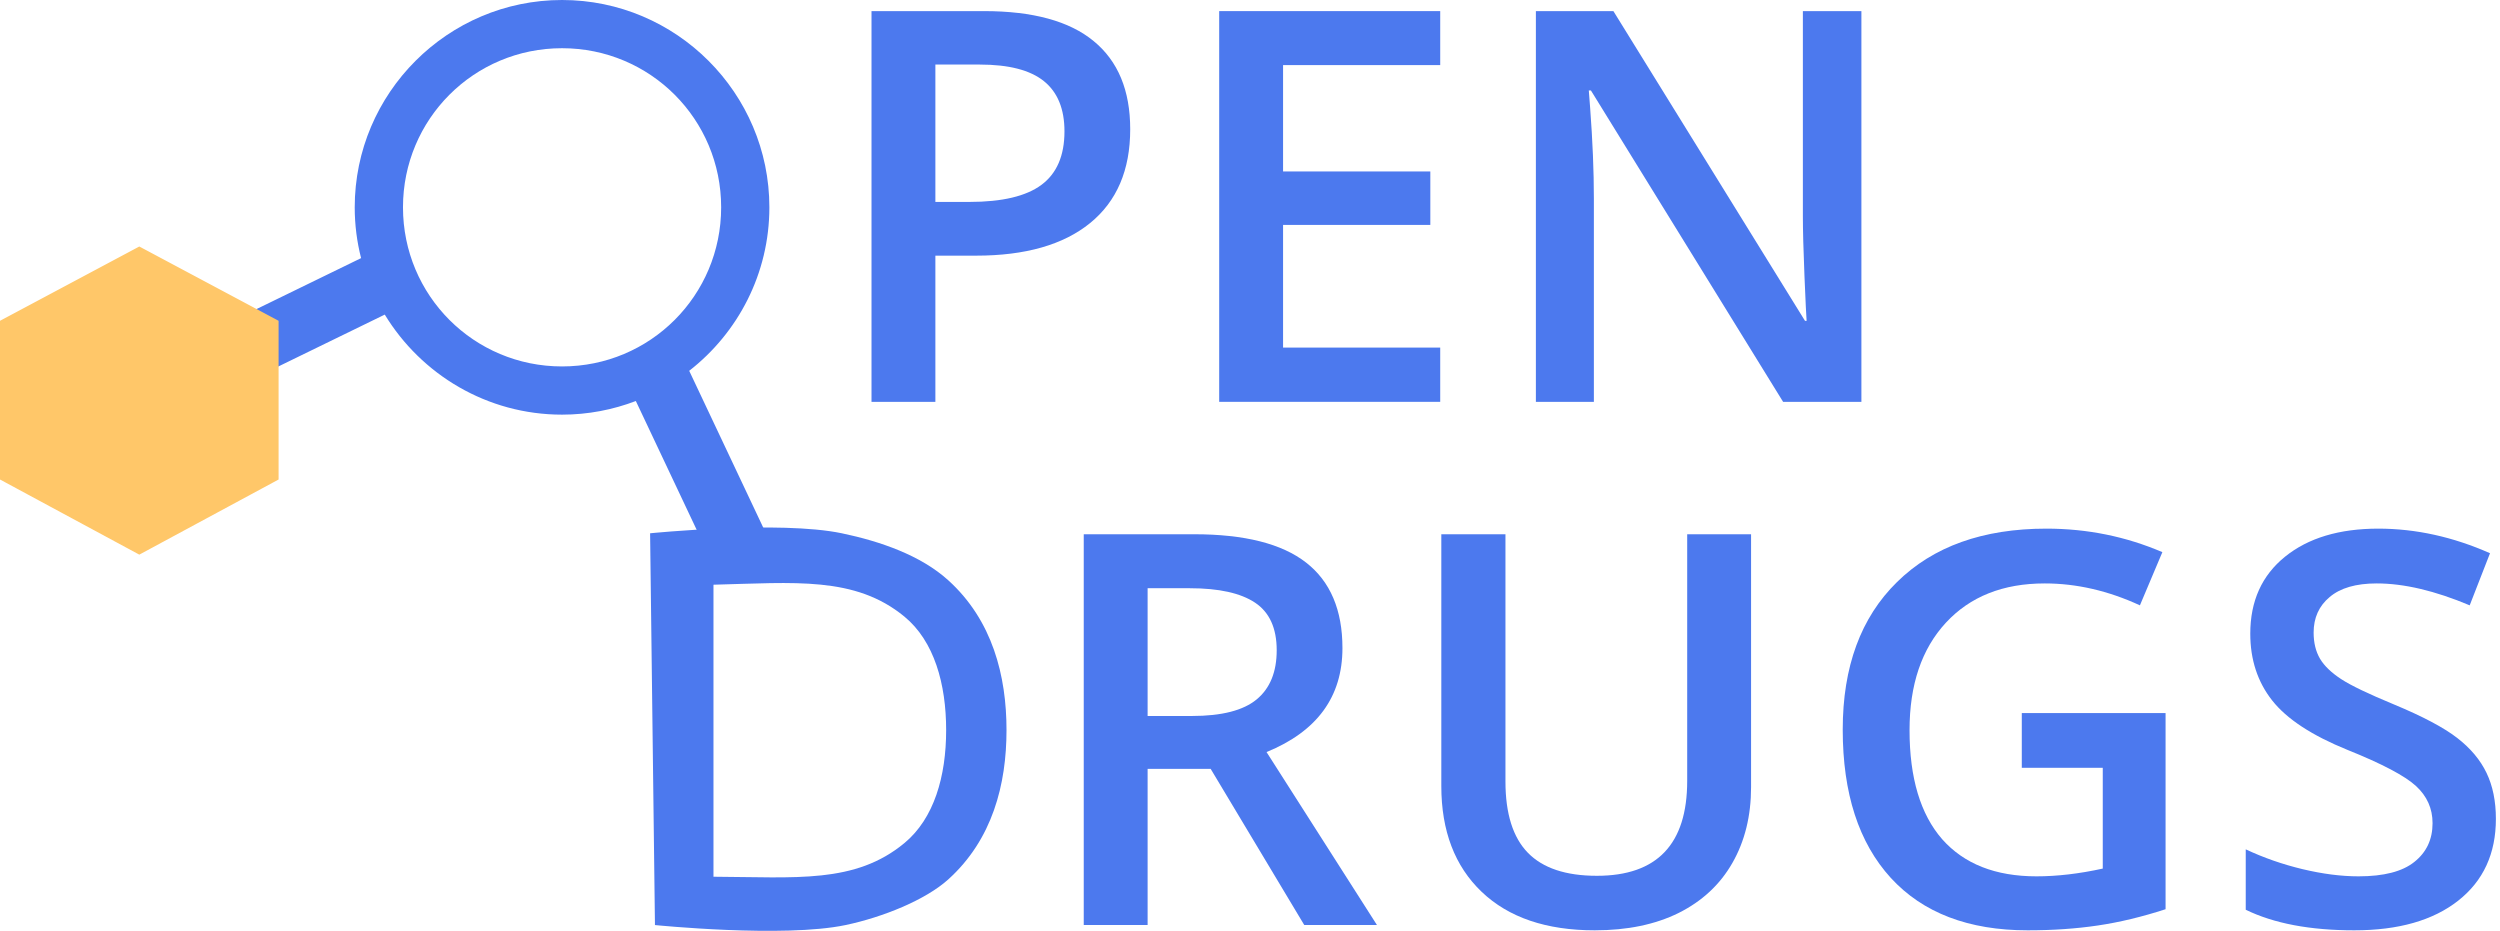
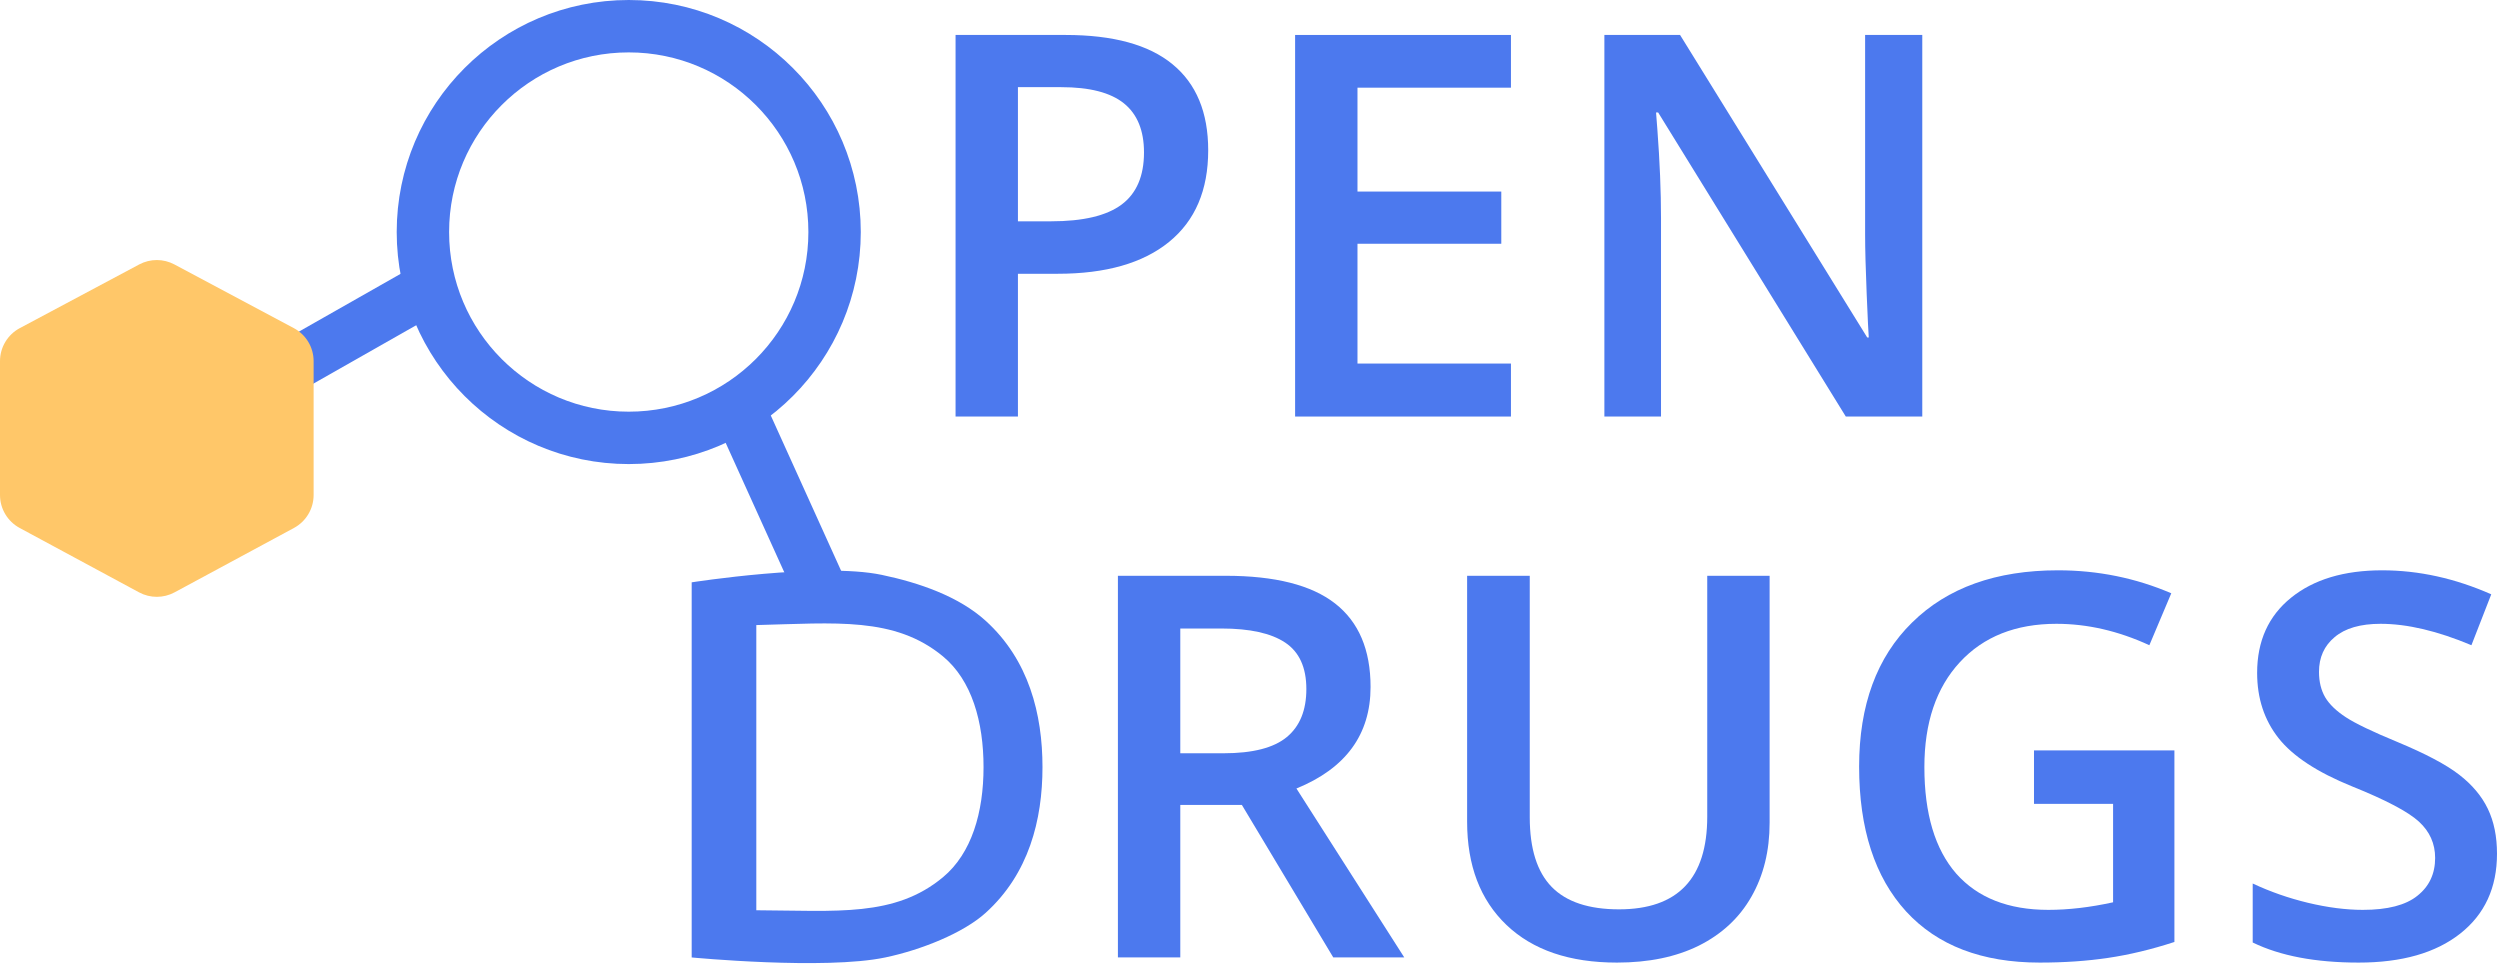
- <svg xmlns="http://www.w3.org/2000/svg" width="376" height="140" viewBox="0 0 376 140" fill="none">
-   <path fill-rule="evenodd" clip-rule="evenodd" d="M84.532 0C67.354 0 53.35 14.003 53.35 31.181C53.35 33.817 53.682 36.375 54.308 38.821L36.488 47.505C33.164 43.578 28.208 41.069 22.699 41.069C12.772 41.069 4.634 49.206 4.634 59.133C4.634 69.06 12.772 77.198 22.699 77.198C32.618 77.198 40.763 69.06 40.763 59.133C40.763 57.993 40.653 56.886 40.447 55.809L57.87 47.315C63.348 56.323 73.251 62.363 84.532 62.363C88.442 62.363 92.178 61.627 95.63 60.313L107.924 86.341L116.03 81.972L103.657 55.769C110.988 50.061 115.714 41.156 115.714 31.181C115.714 14.003 101.71 0 84.532 0ZM107.924 86.341C107.026 87.015 106.166 87.737 105.346 88.501L107.924 86.341ZM84.532 7.251C97.791 7.251 108.462 17.922 108.462 31.181C108.462 44.441 97.791 55.112 84.532 55.112C71.272 55.112 60.609 44.441 60.609 31.181C60.609 17.922 71.272 7.251 84.532 7.251Z" fill="#4c79ee" />
-   <path d="M97.776 80.206L98.505 139.129C98.505 139.129 117.859 141.088 127.17 139.129C132.751 137.955 139.19 135.36 142.618 132.265C149.27 126.259 151.379 117.968 151.379 109.815C151.379 101.662 149.28 93.304 142.618 87.273C138.471 83.518 132.389 81.414 126.612 80.206C117.243 78.246 97.776 80.206 97.776 80.206ZM107.306 87.941C119.478 87.639 128.6 86.617 136.032 92.744C140.507 96.434 142.301 102.853 142.301 109.815C142.301 116.778 140.481 123.093 136.048 126.778C128.624 132.949 119.729 131.922 107.306 131.86V87.941Z" fill="#4c79ee" />
-   <path d="M172.601 107.684H179.274C183.749 107.684 186.991 106.853 189.001 105.191C191.011 103.53 192.016 101.065 192.016 97.796C192.016 94.473 190.93 92.088 188.76 90.641C186.589 89.194 183.32 88.47 178.952 88.47H172.601V107.684ZM172.601 115.642V139.116H162.995V80.351H179.595C187.179 80.351 192.793 81.771 196.437 84.612C200.082 87.452 201.904 91.739 201.904 97.474C201.904 104.79 198.099 110.002 190.488 113.11L207.089 139.116H196.156L182.087 115.642H172.601Z" fill="#4c79ee" />
-   <path d="M263.361 80.351V118.376C263.361 122.717 262.423 126.522 260.547 129.791C258.698 133.033 256.005 135.539 252.468 137.308C248.957 139.049 244.75 139.92 239.847 139.92C232.558 139.92 226.89 137.991 222.844 134.132C218.798 130.273 216.774 124.968 216.774 118.215V80.351H226.421V117.531C226.421 122.382 227.547 125.959 229.798 128.264C232.049 130.568 235.505 131.72 240.168 131.72C249.225 131.72 253.754 126.964 253.754 117.451V80.351H263.361Z" fill="#4c79ee" />
-   <path d="M304.077 107.241H325.702V136.745C322.165 137.897 318.762 138.714 315.492 139.197C312.25 139.679 308.74 139.92 304.961 139.92C296.065 139.92 289.205 137.294 284.381 132.042C279.558 126.763 277.146 119.327 277.146 109.734C277.146 100.274 279.866 92.878 285.306 87.546C290.746 82.186 298.235 79.507 307.775 79.507C313.911 79.507 319.726 80.686 325.22 83.044L321.843 91.043C317.073 88.845 312.304 87.747 307.534 87.747C301.263 87.747 296.306 89.716 292.662 93.655C289.017 97.595 287.195 102.981 287.195 109.814C287.195 116.996 288.83 122.462 292.099 126.214C295.395 129.938 300.124 131.801 306.288 131.801C309.396 131.801 312.719 131.412 316.256 130.635V115.481H304.077V107.241Z" fill="#4c79ee" />
-   <path d="M375.382 123.159C375.382 128.384 373.493 132.484 369.714 135.459C365.936 138.433 360.724 139.92 354.078 139.92C347.433 139.92 341.993 138.889 337.759 136.825V127.741C340.439 129.001 343.279 129.992 346.28 130.716C349.309 131.439 352.122 131.801 354.721 131.801C358.527 131.801 361.327 131.077 363.122 129.63C364.945 128.183 365.856 126.24 365.856 123.802C365.856 121.605 365.025 119.742 363.363 118.215C361.702 116.687 358.272 114.879 353.073 112.788C347.714 110.618 343.936 108.139 341.738 105.352C339.541 102.565 338.442 99.216 338.442 95.303C338.442 90.4 340.184 86.541 343.668 83.727C347.151 80.913 351.827 79.507 357.696 79.507C363.323 79.507 368.924 80.739 374.498 83.205L371.443 91.043C366.217 88.845 361.555 87.747 357.455 87.747C354.346 87.747 351.988 88.43 350.38 89.797C348.773 91.136 347.969 92.918 347.969 95.143C347.969 96.67 348.29 97.983 348.933 99.082C349.576 100.154 350.635 101.172 352.109 102.137C353.583 103.101 356.236 104.374 360.067 105.955C364.382 107.751 367.544 109.425 369.554 110.98C371.563 112.534 373.037 114.289 373.975 116.245C374.913 118.201 375.382 120.506 375.382 123.159Z" fill="#4c79ee" />
-   <path d="M169.984 19.437C169.984 25.574 167.974 30.276 163.954 33.546C159.935 36.815 154.214 38.45 146.791 38.45H140.681V60.436H131.075V1.671H147.997C155.339 1.671 160.833 3.171 164.477 6.173C168.148 9.174 169.984 13.595 169.984 19.437ZM140.681 30.37H145.786C150.717 30.37 154.334 29.513 156.639 27.798C158.943 26.083 160.096 23.403 160.096 19.759C160.096 16.382 159.064 13.863 157.001 12.202C154.937 10.54 151.722 9.71 147.354 9.71H140.681V30.37Z" fill="#4c79ee" />
-   <path d="M216.609 60.436H183.367V1.671H216.609V9.79H192.974V25.788H215.121V33.827H192.974V52.277H216.609V60.436Z" fill="#4c79ee" />
-   <path d="M279.955 60.436H268.178L239.277 13.609H238.956L239.157 16.221C239.532 21.206 239.719 25.761 239.719 29.888V60.436H230.997V1.671H242.654L271.474 48.257H271.715C271.661 47.641 271.554 45.403 271.393 41.544C271.233 37.659 271.152 34.631 271.152 32.46V1.671H279.955V60.436Z" fill="#4c79ee" />
-   <path d="M20.95 37.075L0 48.248V72.118L20.95 83.418L41.9 72.118V48.248L20.95 37.075Z" fill="#FFC769" />
+ <svg xmlns="http://www.w3.org/2000/svg" width="334" height="129" viewBox="0 0 334 129" fill="none">
+   <path d="M92.409 77.8V127.915C92.409 127.915 110.198 129.615 118.275 127.915C123.117 126.897 128.703 124.646 131.676 121.961C137.447 116.751 139.276 109.558 139.276 102.486C139.276 95.413 137.456 88.162 131.676 82.93C128.079 79.673 122.803 77.848 117.791 76.8C109.664 75.1 92.409 77.8 92.409 77.8ZM101.043 83.51C111.602 83.248 119.516 82.361 125.963 87.677C129.845 90.878 131.401 96.446 131.401 102.486C131.401 108.526 129.823 114.004 125.977 117.201C119.537 122.554 111.82 121.663 101.043 121.61V83.51Z" fill="#4C79EE" />
+   <path d="M157.687 100.637H163.475C167.357 100.637 170.17 99.916 171.914 98.474C173.657 97.033 174.529 94.895 174.529 92.059C174.529 89.176 173.587 87.107 171.704 85.852C169.821 84.597 166.985 83.969 163.196 83.969H157.687V100.637ZM157.687 107.541V127.904H149.353V76.925H163.754C170.333 76.925 175.203 78.157 178.364 80.622C181.526 83.086 183.107 86.805 183.107 91.78C183.107 98.126 179.806 102.648 173.203 105.344L187.605 127.904H178.12L165.916 107.541H157.687Z" fill="#4C79EE" />
+   <path d="M236.421 76.925V109.912C236.421 113.678 235.607 116.979 233.979 119.815C232.375 122.627 230.039 124.801 226.971 126.336C223.925 127.846 220.276 128.602 216.022 128.602C209.699 128.602 204.782 126.928 201.272 123.581C197.762 120.233 196.007 115.631 196.007 109.773V76.925H204.375V109.179C204.375 113.387 205.352 116.491 207.305 118.49C209.258 120.489 212.256 121.488 216.301 121.488C224.158 121.488 228.087 117.362 228.087 109.11V76.925H236.421Z" fill="#4C79EE" />
+   <path d="M271.742 100.253H290.501V125.847C287.433 126.847 284.481 127.555 281.644 127.974C278.832 128.393 275.787 128.602 272.509 128.602C264.791 128.602 258.84 126.324 254.655 121.768C250.472 117.188 248.379 110.737 248.379 102.415C248.379 94.209 250.739 87.793 255.458 83.167C260.177 78.518 266.674 76.193 274.95 76.193C280.273 76.193 285.317 77.216 290.083 79.262L287.154 86.201C283.016 84.295 278.879 83.341 274.741 83.341C269.301 83.341 265 85.05 261.839 88.467C258.677 91.885 257.097 96.557 257.097 102.485C257.097 108.715 258.515 113.457 261.351 116.712C264.21 119.942 268.312 121.558 273.66 121.558C276.356 121.558 279.239 121.221 282.307 120.547V107.401H271.742V100.253Z" fill="#4C79EE" />
+   <path d="M333.599 114.062C333.599 118.594 331.96 122.151 328.682 124.732C325.404 127.312 320.883 128.602 315.117 128.602C309.353 128.602 304.634 127.707 300.961 125.917V118.036C303.286 119.129 305.749 119.989 308.353 120.617C310.98 121.244 313.421 121.558 315.675 121.558C318.977 121.558 321.406 120.93 322.963 119.675C324.545 118.42 325.335 116.734 325.335 114.619C325.335 112.713 324.614 111.097 323.172 109.773C321.731 108.447 318.756 106.879 314.246 105.065C309.597 103.182 306.319 101.032 304.413 98.614C302.507 96.196 301.553 93.291 301.553 89.897C301.553 85.643 303.064 82.295 306.087 79.855C309.108 77.414 313.165 76.193 318.256 76.193C323.137 76.193 327.996 77.263 332.832 79.401L330.182 86.201C325.648 84.295 321.604 83.341 318.047 83.341C315.35 83.341 313.304 83.934 311.909 85.12C310.515 86.282 309.818 87.828 309.818 89.757C309.818 91.082 310.096 92.222 310.654 93.175C311.212 94.105 312.131 94.988 313.409 95.825C314.688 96.661 316.989 97.766 320.313 99.137C324.056 100.695 326.799 102.147 328.543 103.496C330.286 104.844 331.564 106.367 332.378 108.064C333.192 109.76 333.599 111.76 333.599 114.062Z" fill="#4C79EE" />
+   <path d="M161.416 20.083C161.416 25.406 159.673 29.486 156.185 32.322C152.699 35.158 147.736 36.576 141.296 36.576H135.996V55.65H127.663V4.671H142.343C148.712 4.671 153.478 5.973 156.639 8.576C159.824 11.18 161.416 15.015 161.416 20.083ZM135.996 29.567H140.425C144.702 29.567 147.84 28.824 149.84 27.336C151.838 25.848 152.838 23.523 152.838 20.362C152.838 17.433 151.943 15.248 150.154 13.806C148.363 12.365 145.574 11.645 141.785 11.645H135.996V29.567Z" fill="#4C79EE" />
+   <path d="M201.863 55.65H173.026V4.671H201.863V11.714H181.36V25.592H200.573V32.566H181.36V48.571H201.863V55.65Z" fill="#4C79EE" />
+   <path d="M256.816 55.65H246.599L221.528 15.027H221.249L221.424 17.294C221.749 21.617 221.911 25.569 221.911 29.149V55.65H214.345V4.671H224.457L249.459 45.084H249.668C249.621 44.55 249.528 42.609 249.388 39.261C249.25 35.891 249.179 33.264 249.179 31.381V4.671H256.816V55.65Z" fill="#4C79EE" />
+   <path d="M21.833 58.611L55.667 39.389" stroke="#4C79EE" stroke-width="7" />
+   <path d="M110 79.5L98.543 54.202" stroke="#4C79EE" stroke-width="7" />
+   <circle cx="84" cy="31" r="27.5" stroke="#4C79EE" stroke-width="7" />
+   <path d="M23.303 35.33C21.832 34.545 20.067 34.545 18.597 35.33L2.647 43.836C1.018 44.705 0 46.401 0 48.248V66.134C0 67.972 1.009 69.662 2.626 70.535L18.576 79.138C20.058 79.937 21.842 79.937 23.323 79.138L39.273 70.535C40.891 69.662 41.9 67.972 41.9 66.134V48.248C41.9 46.401 40.882 44.705 39.252 43.836L23.303 35.33Z" fill="#FFC769" />
</svg>
